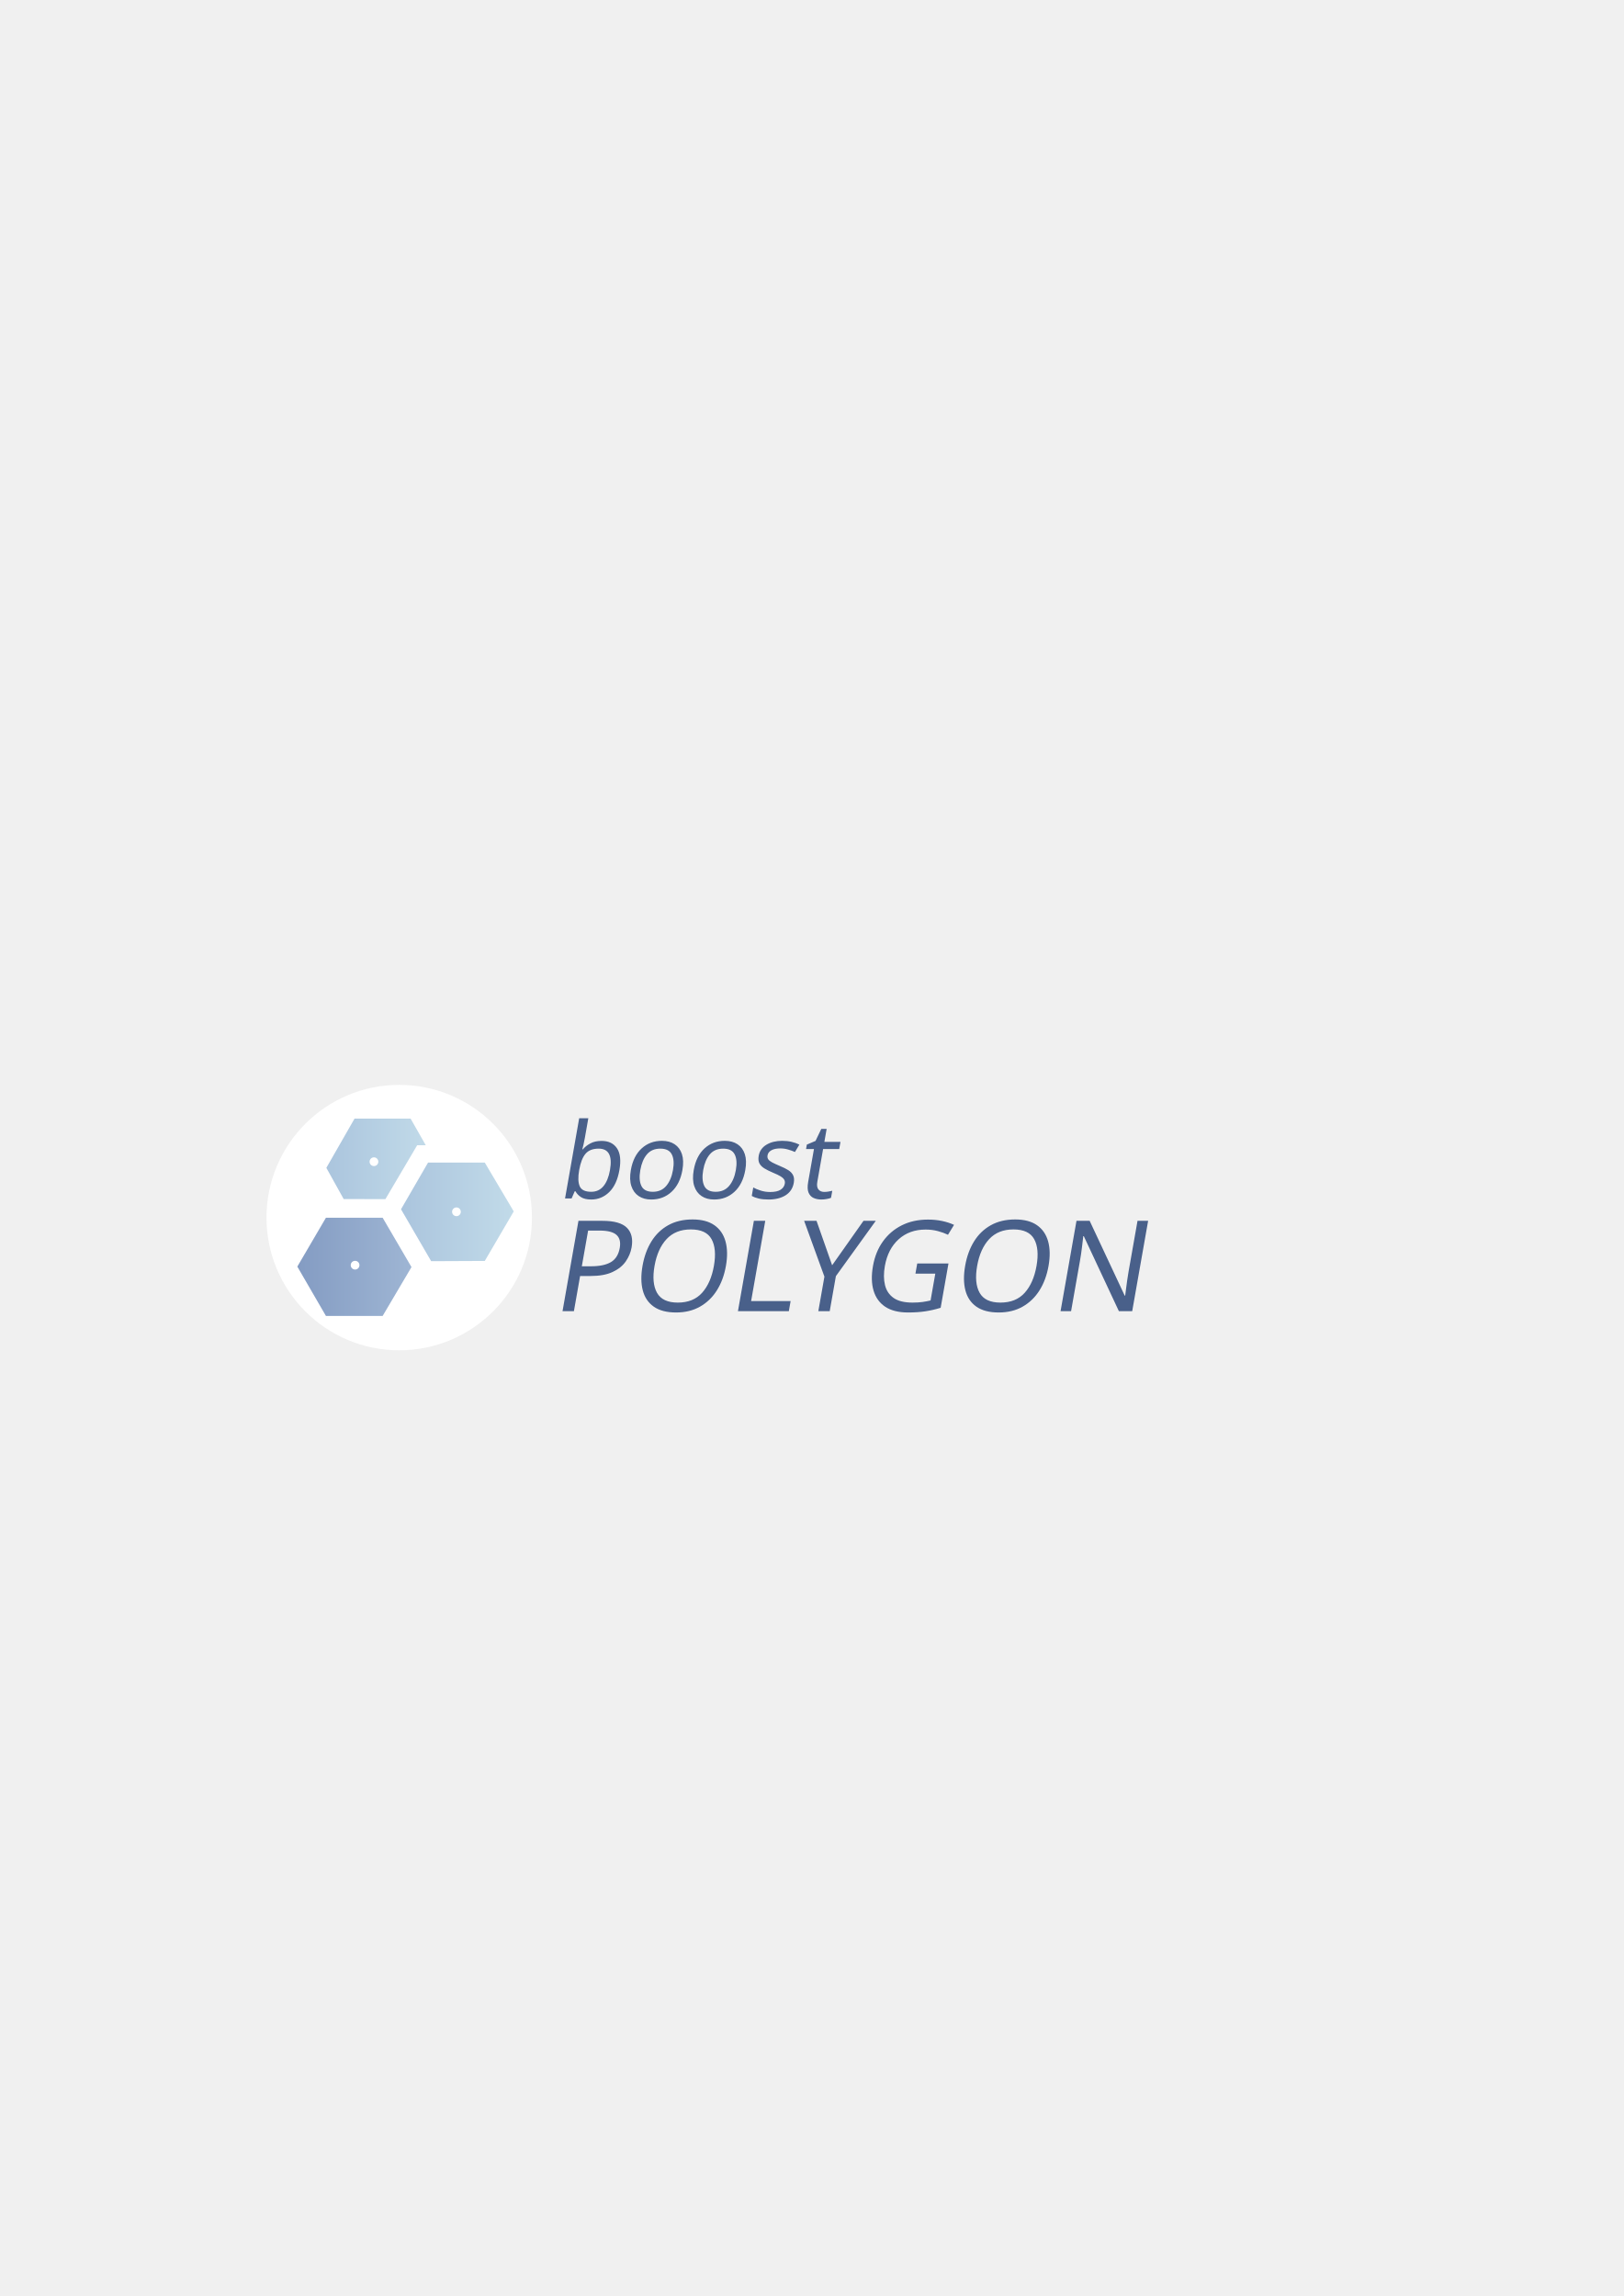
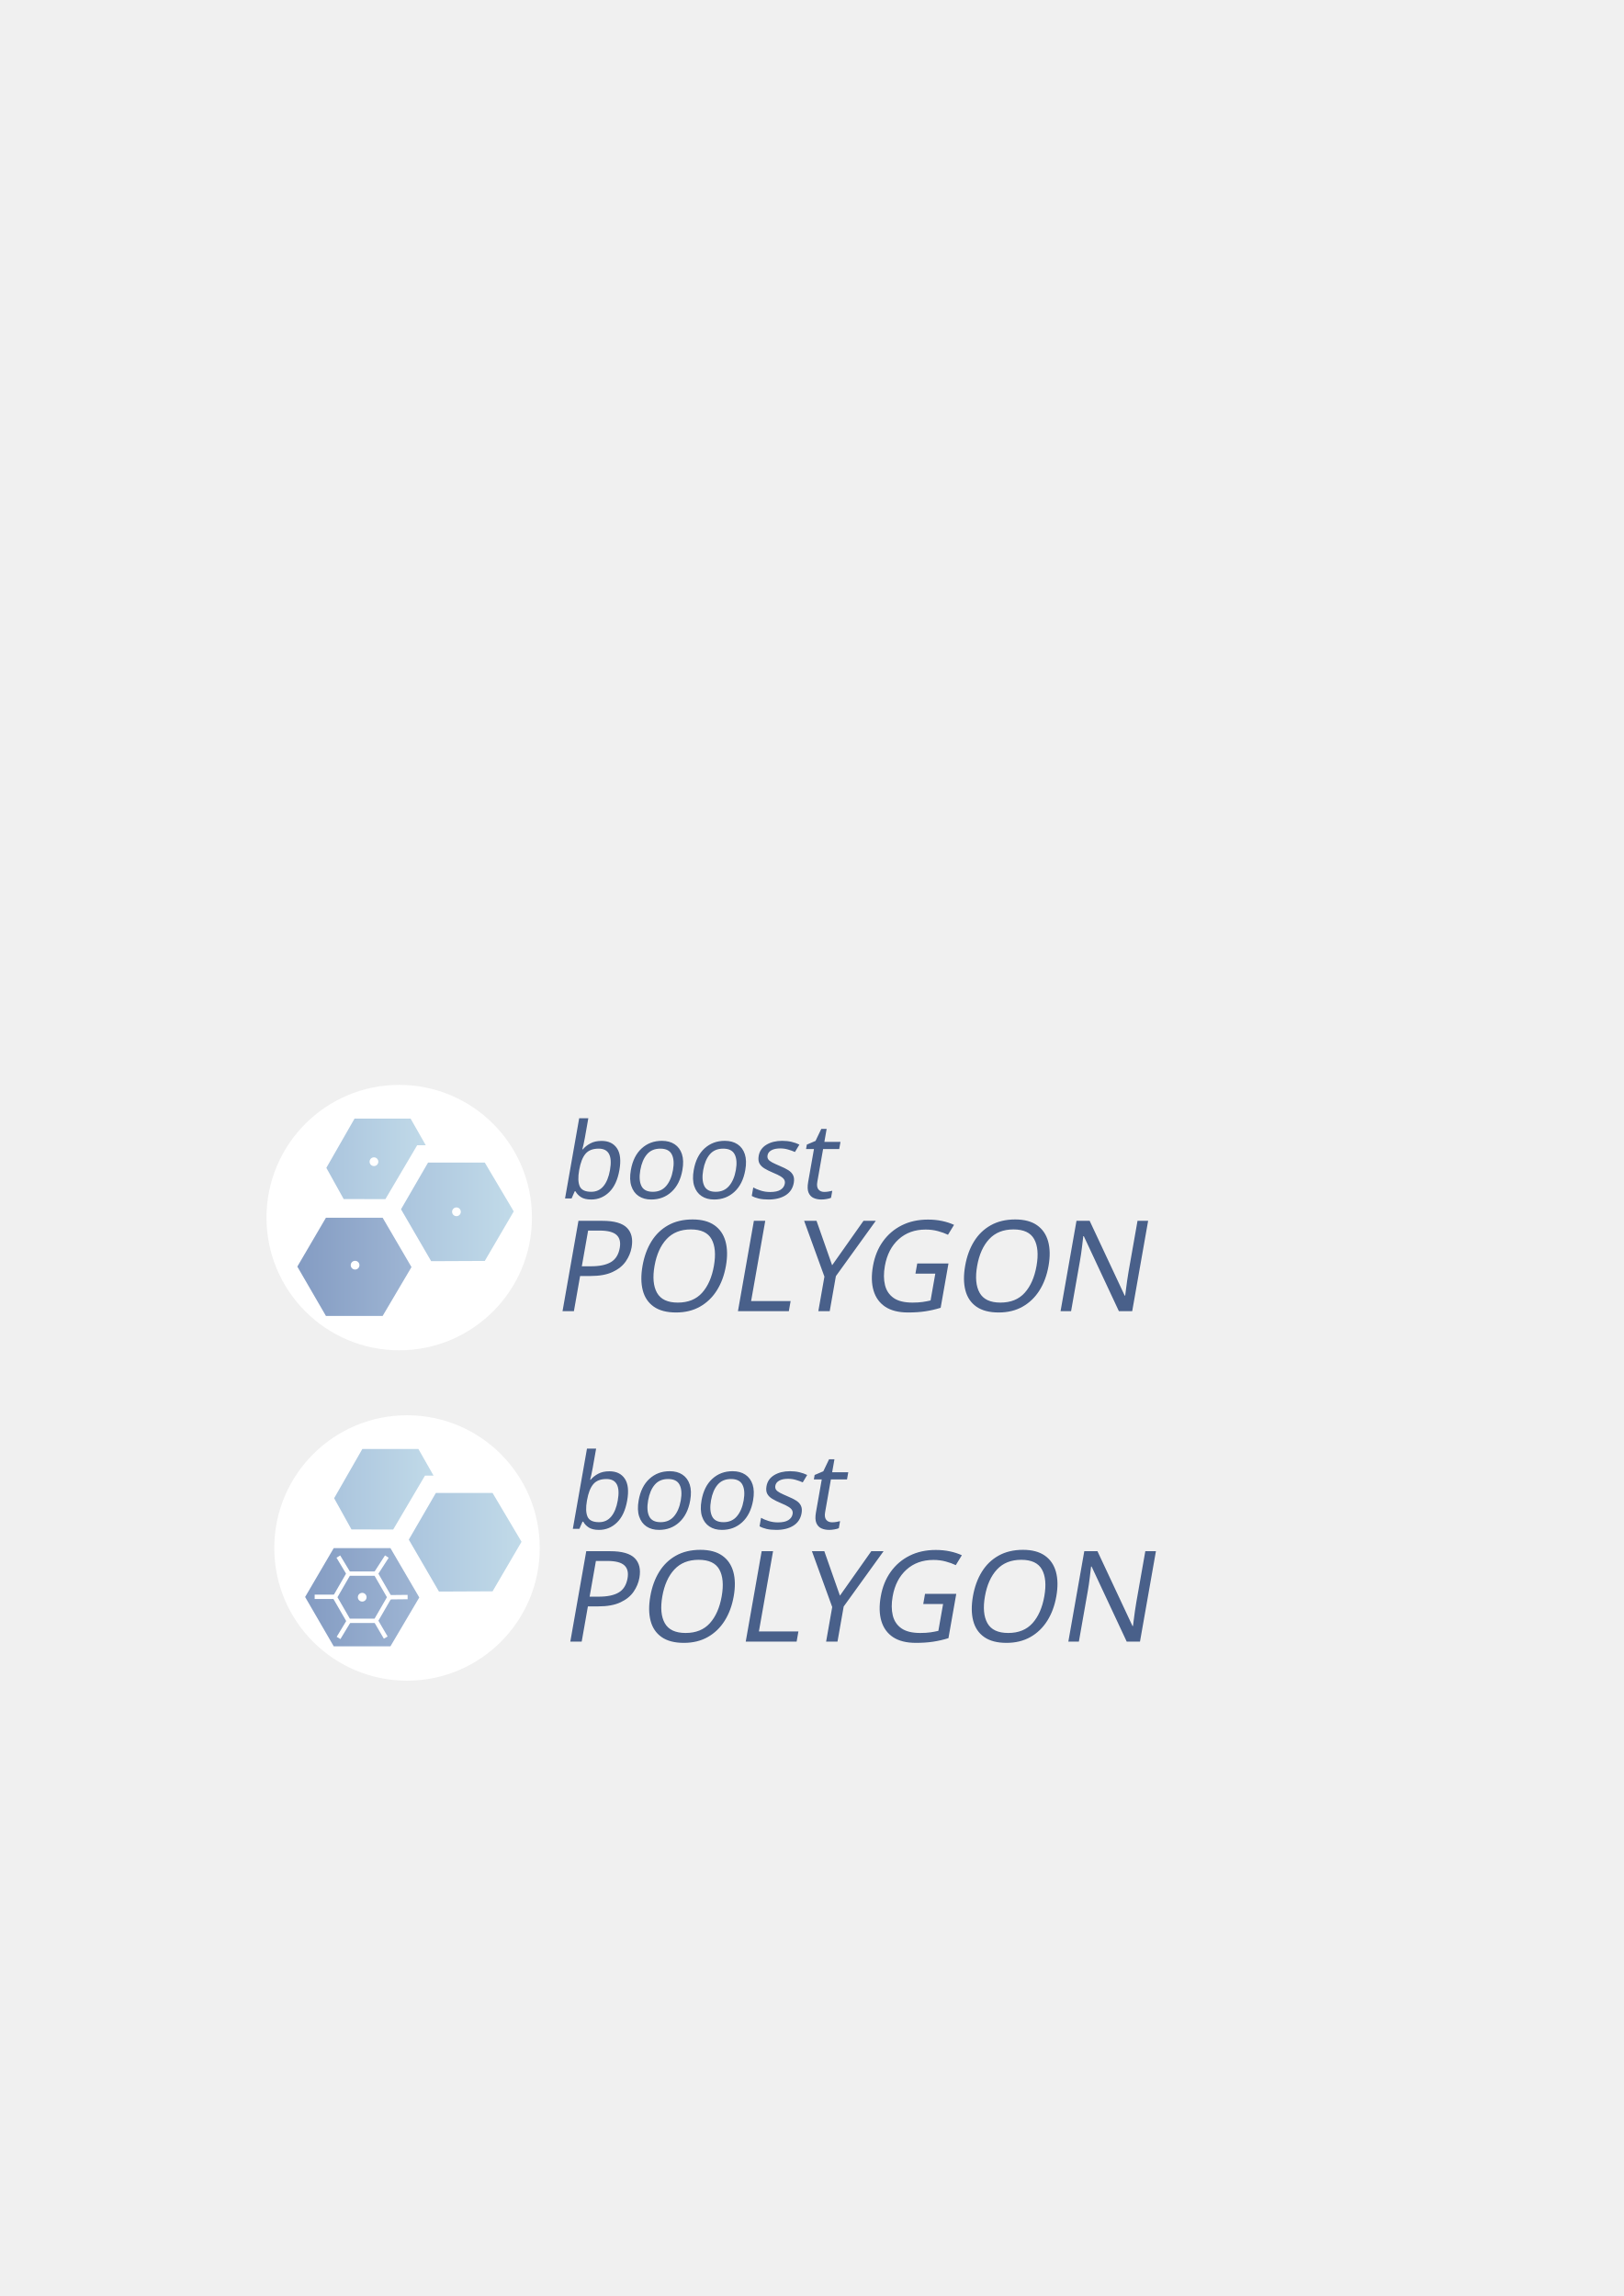
<svg xmlns="http://www.w3.org/2000/svg" xmlns:xlink="http://www.w3.org/1999/xlink" width="744.094" height="1052.362" id="svg8241" version="1.1">
  <defs id="defs8243">
    <linearGradient xlink:href="#linearGradient4453-7-8-6-7-89-4" id="linearGradient10659-1" gradientUnits="userSpaceOnUse" x1="753.023" y1="3132.08" x2="1146.25" y2="3132.08" />
    <linearGradient id="linearGradient4453-7-8-6-7-89-4">
      <stop style="stop-color:#aac4dd;stop-opacity:1;" offset="0" id="stop4455-61-8-7-1-0-6" />
      <stop style="stop-color:#c2dbe9;stop-opacity:1;" offset="1" id="stop4457-4-1-9-1-7-6" />
    </linearGradient>
    <linearGradient xlink:href="#linearGradient4453-7-8-6-7-89-4" id="linearGradient10657-9" gradientUnits="userSpaceOnUse" x1="753.023" y1="3132.08" x2="1146.25" y2="3132.08" />
    <linearGradient id="linearGradient8133">
      <stop style="stop-color:#aac4dd;stop-opacity:1;" offset="0" id="stop8135" />
      <stop style="stop-color:#c2dbe9;stop-opacity:1;" offset="1" id="stop8137" />
    </linearGradient>
    <clipPath clipPathUnits="userSpaceOnUse" id="clipPath3387-3-6-4-2-9-3">
      <path d="m 862.109,3289.75 -109.086,-190.45 69.122,-124.42 164.511,-0.47 c 0,0 111.044,188.28 116.564,197.63 7.66,0 43.03,0 43.03,0 l -67.03,117.71 -217.111,0 z" id="path3389-2-0-7-7-7-8" />
    </clipPath>
    <linearGradient xlink:href="#linearGradient4453-7-8-6-7-89-4" id="linearGradient10655-1" gradientUnits="userSpaceOnUse" x1="753.023" y1="3132.08" x2="1146.25" y2="3132.08" />
    <linearGradient id="linearGradient8142">
      <stop style="stop-color:#aac4dd;stop-opacity:1;" offset="0" id="stop8144" />
      <stop style="stop-color:#c2dbe9;stop-opacity:1;" offset="1" id="stop8146" />
    </linearGradient>
    <linearGradient xlink:href="#linearGradient4453-7-8-6-7-89-4" id="linearGradient10665-2" gradientUnits="userSpaceOnUse" x1="1026.69" y1="2937.73" x2="1463.14" y2="2937.73" />
    <linearGradient id="linearGradient8149">
      <stop style="stop-color:#aac4dd;stop-opacity:1;" offset="0" id="stop8151" />
      <stop style="stop-color:#c2dbe9;stop-opacity:1;" offset="1" id="stop8153" />
    </linearGradient>
    <linearGradient xlink:href="#linearGradient4453-7-8-6-7-89-4" id="linearGradient10663-2" gradientUnits="userSpaceOnUse" x1="1026.69" y1="2937.73" x2="1463.14" y2="2937.73" />
    <linearGradient id="linearGradient8156">
      <stop style="stop-color:#aac4dd;stop-opacity:1;" offset="0" id="stop8158" />
      <stop style="stop-color:#c2dbe9;stop-opacity:1;" offset="1" id="stop8160" />
    </linearGradient>
    <clipPath clipPathUnits="userSpaceOnUse" id="clipPath3369-1-5-6-1-3-0">
      <path d="m 1131.64,3128.5 -104.95,-181.12 116.38,-200.42 208.05,0.94 112.02,191.63 -112.08,188.97 -219.42,0 z" id="path3371-89-4-1-6-3-1" />
    </clipPath>
    <linearGradient xlink:href="#linearGradient4453-7-8-6-7-89-4" id="linearGradient10661-0" gradientUnits="userSpaceOnUse" x1="1026.69" y1="2937.73" x2="1463.14" y2="2937.73" />
    <linearGradient id="linearGradient8165">
      <stop style="stop-color:#aac4dd;stop-opacity:1;" offset="0" id="stop8167" />
      <stop style="stop-color:#c2dbe9;stop-opacity:1;" offset="1" id="stop8169" />
    </linearGradient>
    <linearGradient xlink:href="#linearGradient4459-1-2-8-9-6-8" id="linearGradient10677-1" gradientUnits="userSpaceOnUse" x1="646.555" y1="2736.25" x2="1088.27" y2="2736.25" />
    <linearGradient id="linearGradient4459-1-2-8-9-6-8">
      <stop id="stop4461-2-1-5-2-8-0" offset="0" style="stop-color:#839bc2;stop-opacity:1;" />
      <stop id="stop4463-3-2-8-7-34-4" offset="1" style="stop-color:#9fb6d4;stop-opacity:1;" />
    </linearGradient>
    <linearGradient xlink:href="#linearGradient4459-1-2-8-9-6-8" id="linearGradient10675-7" gradientUnits="userSpaceOnUse" x1="646.555" y1="2736.25" x2="1088.27" y2="2736.25" />
    <linearGradient id="linearGradient8176">
      <stop id="stop8178" offset="0" style="stop-color:#839bc2;stop-opacity:1;" />
      <stop id="stop8180" offset="1" style="stop-color:#9fb6d4;stop-opacity:1;" />
    </linearGradient>
    <clipPath clipPathUnits="userSpaceOnUse" id="clipPath3351-4-7-3-5-9-7">
      <path d="m 757.242,2926.25 -110.687,-189.11 110.656,-190.89 219.437,0 111.622,189.1 -111.59,190.9 -219.438,0 z" id="path3353-1-9-3-4-6-4" />
    </clipPath>
    <linearGradient xlink:href="#linearGradient4459-1-2-8-9-6-8" id="linearGradient10673-1" gradientUnits="userSpaceOnUse" x1="646.555" y1="2736.25" x2="1088.27" y2="2736.25" />
    <linearGradient id="linearGradient8185">
      <stop id="stop8187" offset="0" style="stop-color:#839bc2;stop-opacity:1;" />
      <stop id="stop8189" offset="1" style="stop-color:#9fb6d4;stop-opacity:1;" />
    </linearGradient>
    <radialGradient xlink:href="#radialGradient3327-8-4-8-0-6-9" id="radialGradient10683-1" gradientUnits="userSpaceOnUse" cx="997.47" cy="2896.25" fx="997.47" fy="2896.25" r="583.74" />
    <radialGradient fx="0" fy="0" cx="0" cy="0" r="1" gradientUnits="userSpaceOnUse" gradientTransform="matrix(58.375,0,0,-58.375,99.75,289.625)" spreadMethod="pad" id="radialGradient3327-8-4-8-0-6-9">
      <stop style="stop-opacity:1;stop-color:#aeaeb3" offset="0" id="stop3329-7-0-1-0-1-8" />
      <stop style="stop-opacity:1;stop-color:#ffffff" offset="0.949" id="stop3331-4-3-0-0-8-1" />
      <stop style="stop-opacity:1;stop-color:#ffffff" offset="1" id="stop3333-2-4-9-7-9-0" />
    </radialGradient>
    <radialGradient r="583.74" fy="2896.25" fx="997.47" cy="2896.25" cx="997.47" gradientUnits="userSpaceOnUse" id="radialGradient16186" xlink:href="#radialGradient3327-8-4-8-0-6-9" />
    <radialGradient fx="0" fy="0" cx="0" cy="0" r="1" gradientUnits="userSpaceOnUse" gradientTransform="matrix(58.375,0,0,-58.375,99.75,289.625)" spreadMethod="pad" id="radialGradient8197">
      <stop style="stop-opacity:1;stop-color:#aeaeb3" offset="0" id="stop8199" />
      <stop style="stop-opacity:1;stop-color:#ffffff" offset="0.949" id="stop8201" />
      <stop style="stop-opacity:1;stop-color:#ffffff" offset="1" id="stop8203" />
    </radialGradient>
    <clipPath clipPathUnits="userSpaceOnUse" id="clipPath3323-7-2-4-5-1-2">
      <path d="m 997.469,2312.51 c -322.379,0 -583.739,261.36 -583.739,583.74 0,322.38 261.36,583.74 583.739,583.74 322.381,0 583.741,-261.36 583.741,-583.74 0,-322.38 -261.36,-583.74 -583.741,-583.74" id="path3325-9-2-9-5-2-5" />
    </clipPath>
    <radialGradient xlink:href="#radialGradient3327-8-4-8-0-6-9" id="radialGradient10679-0" gradientUnits="userSpaceOnUse" cx="997.47" cy="2896.25" fx="997.47" fy="2896.25" r="583.74" />
    <radialGradient fx="0" fy="0" cx="0" cy="0" r="1" gradientUnits="userSpaceOnUse" gradientTransform="matrix(58.375,0,0,-58.375,99.75,289.625)" spreadMethod="pad" id="radialGradient8208">
      <stop style="stop-opacity:1;stop-color:#aeaeb3" offset="0" id="stop8210" />
      <stop style="stop-opacity:1;stop-color:#ffffff" offset="0.949" id="stop8212" />
      <stop style="stop-opacity:1;stop-color:#ffffff" offset="1" id="stop8214" />
    </radialGradient>
    <radialGradient r="583.74" fy="2896.25" fx="997.47" cy="2896.25" cx="997.47" gradientUnits="userSpaceOnUse" id="radialGradient8239" xlink:href="#radialGradient3327-8-4-8-0-6-9" />
+     <linearGradient xlink:href="#linearGradient4453-7-8-6-7-89-4-7" id="linearGradient10659-1-1" gradientUnits="userSpaceOnUse" x1="753.023" y1="3132.08" x2="1146.25" y2="3132.08" />
+     <linearGradient id="linearGradient4453-7-8-6-7-89-4-7">
+       <stop style="stop-color:#aac4dd;stop-opacity:1;" offset="0" id="stop4455-61-8-7-1-0-6-4" />
+       <stop style="stop-color:#c2dbe9;stop-opacity:1;" offset="1" id="stop4457-4-1-9-1-7-6-0" />
+     </linearGradient>
+     <linearGradient xlink:href="#linearGradient4453-7-8-6-7-89-4-7" id="linearGradient10657-9-9" gradientUnits="userSpaceOnUse" x1="753.023" y1="3132.08" x2="1146.25" y2="3132.08" />
+     <linearGradient id="linearGradient3080">
+       <stop style="stop-color:#aac4dd;stop-opacity:1;" offset="0" id="stop3082" />
+       <stop style="stop-color:#c2dbe9;stop-opacity:1;" offset="1" id="stop3084" />
+     </linearGradient>
+     <clipPath clipPathUnits="userSpaceOnUse" id="clipPath3387-3-6-4-2-9-3-4">
+       <path d="m 862.109,3289.75 -109.086,-190.45 69.122,-124.42 164.511,-0.47 c 0,0 111.044,188.28 116.564,197.63 7.66,0 43.03,0 43.03,0 l -67.03,117.71 -217.111,0 z" id="path3389-2-0-7-7-7-8-8" />
+     </clipPath>
+     <linearGradient xlink:href="#linearGradient4453-7-8-6-7-89-4-7" id="linearGradient10655-1-8" gradientUnits="userSpaceOnUse" x1="753.023" y1="3132.08" x2="1146.25" y2="3132.08" />
+     <linearGradient id="linearGradient3089">
+       <stop style="stop-color:#aac4dd;stop-opacity:1;" offset="0" id="stop3091" />
+       <stop style="stop-color:#c2dbe9;stop-opacity:1;" offset="1" id="stop3093" />
+     </linearGradient>
+     <linearGradient xlink:href="#linearGradient4453-7-8-6-7-89-4-7" id="linearGradient10665-2-2" gradientUnits="userSpaceOnUse" x1="1026.69" y1="2937.73" x2="1463.14" y2="2937.73" />
+     <linearGradient id="linearGradient3096">
+       <stop style="stop-color:#aac4dd;stop-opacity:1;" offset="0" id="stop3098" />
+       <stop style="stop-color:#c2dbe9;stop-opacity:1;" offset="1" id="stop3100" />
+     </linearGradient>
+     <linearGradient xlink:href="#linearGradient4453-7-8-6-7-89-4-7" id="linearGradient10663-2-4" gradientUnits="userSpaceOnUse" x1="1026.69" y1="2937.73" x2="1463.14" y2="2937.73" />
+     <linearGradient id="linearGradient3103">
+       <stop style="stop-color:#aac4dd;stop-opacity:1;" offset="0" id="stop3105" />
+       <stop style="stop-color:#c2dbe9;stop-opacity:1;" offset="1" id="stop3107" />
+     </linearGradient>
+     <clipPath clipPathUnits="userSpaceOnUse" id="clipPath3369-1-5-6-1-3-0-5">
+       <path d="m 1131.64,3128.5 -104.95,-181.12 116.38,-200.42 208.05,0.94 112.02,191.63 -112.08,188.97 -219.42,0 z" id="path3371-89-4-1-6-3-1-5" />
+     </clipPath>
+     <linearGradient xlink:href="#linearGradient4453-7-8-6-7-89-4-7" id="linearGradient10661-0-1" gradientUnits="userSpaceOnUse" x1="1026.69" y1="2937.73" x2="1463.14" y2="2937.73" />
+     <linearGradient id="linearGradient3112">
+       <stop style="stop-color:#aac4dd;stop-opacity:1;" offset="0" id="stop3114" />
+       <stop style="stop-color:#c2dbe9;stop-opacity:1;" offset="1" id="stop3116" />
+     </linearGradient>
+     <linearGradient xlink:href="#linearGradient4459-1-2-8-9-6-8-1" id="linearGradient10677-1-7" gradientUnits="userSpaceOnUse" x1="646.555" y1="2736.25" x2="1088.27" y2="2736.25" />
+     <linearGradient id="linearGradient4459-1-2-8-9-6-8-1">
+       <stop id="stop4461-2-1-5-2-8-0-1" offset="0" style="stop-color:#839bc2;stop-opacity:1;" />
+       <stop id="stop4463-3-2-8-7-34-4-5" offset="1" style="stop-color:#9fb6d4;stop-opacity:1;" />
+     </linearGradient>
+     <linearGradient xlink:href="#linearGradient4459-1-2-8-9-6-8-1" id="linearGradient10675-7-2" gradientUnits="userSpaceOnUse" x1="646.555" y1="2736.25" x2="1088.27" y2="2736.25" />
+     <linearGradient id="linearGradient3123">
+       <stop id="stop3125" offset="0" style="stop-color:#839bc2;stop-opacity:1;" />
+       <stop id="stop3127" offset="1" style="stop-color:#9fb6d4;stop-opacity:1;" />
+     </linearGradient>
+     <clipPath clipPathUnits="userSpaceOnUse" id="clipPath3351-4-7-3-5-9-7-7">
+       <path d="m 757.242,2926.25 -110.687,-189.11 110.656,-190.89 219.437,0 111.622,189.1 -111.59,190.9 -219.438,0 z" id="path3353-1-9-3-4-6-4-6" />
+     </clipPath>
+     <linearGradient xlink:href="#linearGradient4459-1-2-8-9-6-8-1" id="linearGradient10673-1-1" gradientUnits="userSpaceOnUse" x1="646.555" y1="2736.25" x2="1088.27" y2="2736.25" />
+     <linearGradient id="linearGradient3132">
+       <stop id="stop3134" offset="0" style="stop-color:#839bc2;stop-opacity:1;" />
+       <stop id="stop3136" offset="1" style="stop-color:#9fb6d4;stop-opacity:1;" />
+     </linearGradient>
+     <radialGradient xlink:href="#radialGradient3327-8-4-8-0-6-9-2" id="radialGradient10683-1-4" gradientUnits="userSpaceOnUse" cx="997.47" cy="2896.25" fx="997.47" fy="2896.25" r="583.74" />
+     <radialGradient fx="0" fy="0" cx="0" cy="0" r="1" gradientUnits="userSpaceOnUse" gradientTransform="matrix(58.375,0,0,-58.375,99.75,289.625)" spreadMethod="pad" id="radialGradient3327-8-4-8-0-6-9-2">
+       <stop style="stop-opacity:1;stop-color:#aeaeb3" offset="0" id="stop3329-7-0-1-0-1-8-3" />
+       <stop style="stop-opacity:1;stop-color:#ffffff" offset="0.949" id="stop3331-4-3-0-0-8-1-2" />
+       <stop style="stop-opacity:1;stop-color:#ffffff" offset="1" id="stop3333-2-4-9-7-9-0-2" />
+     </radialGradient>
+     <radialGradient r="583.74" fy="2896.25" fx="997.47" cy="2896.25" cx="997.47" gradientUnits="userSpaceOnUse" id="radialGradient8239-1" xlink:href="#radialGradient3327-8-4-8-0-6-9-2" />
+     <radialGradient fx="0" fy="0" cx="0" cy="0" r="1" gradientUnits="userSpaceOnUse" gradientTransform="matrix(58.375,0,0,-58.375,99.75,289.625)" spreadMethod="pad" id="radialGradient3144">
+       <stop style="stop-opacity:1;stop-color:#aeaeb3" offset="0" id="stop3146" />
+       <stop style="stop-opacity:1;stop-color:#ffffff" offset="0.949" id="stop3148" />
+       <stop style="stop-opacity:1;stop-color:#ffffff" offset="1" id="stop3150" />
+     </radialGradient>
+     <clipPath clipPathUnits="userSpaceOnUse" id="clipPath3323-7-2-4-5-1-2-6">
+       <path d="m 997.469,2312.51 c -322.379,0 -583.739,261.36 -583.739,583.74 0,322.38 261.36,583.74 583.739,583.74 322.381,0 583.741,-261.36 583.741,-583.74 0,-322.38 -261.36,-583.74 -583.741,-583.74" id="path3325-9-2-9-5-2-5-8" />
+     </clipPath>
+     <radialGradient xlink:href="#radialGradient3327-8-4-8-0-6-9-2" id="radialGradient10679-0-5" gradientUnits="userSpaceOnUse" cx="997.47" cy="2896.25" fx="997.47" fy="2896.25" r="583.74" />
+     <radialGradient fx="0" fy="0" cx="0" cy="0" r="1" gradientUnits="userSpaceOnUse" gradientTransform="matrix(58.375,0,0,-58.375,99.75,289.625)" spreadMethod="pad" id="radialGradient3155">
+       <stop style="stop-opacity:1;stop-color:#aeaeb3" offset="0" id="stop3157" />
+       <stop style="stop-opacity:1;stop-color:#ffffff" offset="0.949" id="stop3159" />
+       <stop style="stop-opacity:1;stop-color:#ffffff" offset="1" id="stop3161" />
+     </radialGradient>
+     <radialGradient r="583.74" fy="2896.25" fx="997.47" cy="2896.25" cx="997.47" gradientUnits="userSpaceOnUse" id="radialGradient3186" xlink:href="#radialGradient3327-8-4-8-0-6-9-2" />
  </defs>
  <g id="layer1">
    <g id="g3319-1-2-5-1-5-3" transform="matrix(0.1041982,0,0,-0.1041982,79.01783,859.8605)" style="fill:url(#radialGradient10683-1);fill-opacity:1">
      <g clip-path="url(#clipPath3323-7-2-4-5-1-2)" id="g3321-9-2-7-4-1-2" style="fill:url(#radialGradient8239);fill-opacity:1">
        <path id="path3335-8-7-3-8-9-2" style="fill:url(#radialGradient10679-0);fill-opacity:1;fill-rule:nonzero;stroke:none" d="m 997.469,2312.51 c -322.379,0 -583.739,261.36 -583.739,583.74 0,322.38 261.36,583.74 583.739,583.74 322.381,0 583.741,-261.36 583.741,-583.74 0,-322.38 -261.36,-583.74 -583.741,-583.74" />
      </g>
    </g>
    <g id="g3347-6-8-3-7-6-6" transform="matrix(0.125,0,0,-0.125,53.99133,922.6793)" style="fill:url(#linearGradient10677-1);fill-opacity:1">
      <g clip-path="url(#clipPath3351-4-7-3-5-9-7)" id="g3349-5-5-4-7-4-3" style="fill:url(#linearGradient10675-7);fill-opacity:1">
        <path id="path3361-0-8-2-9-5-3" style="fill:url(#linearGradient10673-1);fill-opacity:1;fill-rule:nonzero;stroke:none" d="m 757.242,2926.25 -110.687,-189.11 110.656,-190.89 219.437,0 111.622,189.1 -111.59,190.9 -219.438,0" />
      </g>
    </g>
    <path id="path3363-6-9-0-1-4-2" style="fill:#ffffff;fill-opacity:1;fill-rule:nonzero;stroke:none" d="m 136.256,580.54 13.106,-22.392 25.996,0 13.215,22.609 -13.215,22.391 -25.996,0 -13.106,-22.608 z m 40.538,-24.892 -28.865,0 -0.724,1.238 -13.106,22.392 -0.736,1.256 0.731,1.26 13.106,22.607 0.723,1.246 28.864,0 0.725,-1.229 13.215,-22.391 0.746,-1.265 -0.74,-1.268 -13.215,-22.609 -0.723,-1.239" />
    <g id="g3365-0-4-1-9-2-1" transform="matrix(0.125,0,0,-0.125,53.99133,922.6793)" style="fill:url(#linearGradient10665-2);fill-opacity:1">
      <g clip-path="url(#clipPath3369-1-5-6-1-3-0)" id="g3367-2-4-2-8-5-9" style="fill:url(#linearGradient10663-2);fill-opacity:1">
        <path id="path3379-4-6-7-6-32-3" style="fill:url(#linearGradient10661-0);fill-opacity:1;fill-rule:nonzero;stroke:none" d="m 1131.64,3128.5 -104.95,-181.12 116.38,-200.42 208.05,0.94 112.02,191.63 -112.08,188.97 -219.42,0" />
      </g>
    </g>
    <path id="path3381-6-8-0-0-6-7" style="fill:#ffffff;fill-opacity:1;fill-rule:nonzero;stroke:none" d="m 183.773,554.257 12.393,-21.39 25.996,0 13.271,22.376 -13.271,22.703 -24.569,0.11 -13.82,-23.799 z m 39.812,-23.89 -28.861,0 -0.723,1.246 -12.393,21.39 -0.726,1.255 0.728,1.254 13.82,23.799 0.728,1.251 1.446,-0.01 24.569,-0.11 1.427,-0.01 0.72,-1.232 13.271,-22.703 0.743,-1.27 -0.751,-1.266 -13.271,-22.376 -0.726,-1.225" />
    <g id="g3383-5-5-2-2-8-2" transform="matrix(0.125,0,0,-0.125,53.99133,922.6793)" style="fill:url(#linearGradient10659-1);fill-opacity:1">
      <g clip-path="url(#clipPath3387-3-6-4-2-9-3)" id="g3385-0-6-4-8-2-1" style="fill:url(#linearGradient10657-9);fill-opacity:1">
        <path id="path3397-9-6-1-6-6-3" style="fill:url(#linearGradient10655-1);fill-opacity:1;fill-rule:nonzero;stroke:none" d="m 862.109,3289.75 -109.086,-190.45 69.122,-124.42 164.511,-0.47 c 0,0 111.044,188.28 116.564,197.63 7.66,0 43.03,0 43.03,0 l -67.03,117.71 -217.111,0" />
      </g>
    </g>
    <path id="path3399-6-7-3-2-6-0" style="fill:#ffffff;fill-opacity:1;fill-rule:nonzero;stroke:none" d="m 149.554,535.277 12.924,-22.566 25.688,0 6.956,12.214 -3.944,0 -14.568,24.703 -19.115,-0.055 -7.941,-14.295 z m 40.066,-25.066 -28.59,0 -0.72,1.258 -12.925,22.566 -0.701,1.224 0.685,1.232 7.941,14.295 0.711,1.282 1.466,0 19.115,0.055 1.432,0 0.729,-1.234 13.844,-23.472 6.816,0 -2.129,-3.737 -6.956,-12.214 -0.719,-1.262" />
    <g transform="matrix(1.25,0,0,-1.25,46.92891,935.6997)" id="g3465-0-3-2">
      <text id="text3467-9-9-7" transform="matrix(1,0,-0.1762796,-1,0,0)" x="116.984" y="-267.775" style="font-size:11.818px">
        <tspan style="font-size:46.4px;font-variant:normal;font-weight:normal;writing-mode:lr-tb;fill:#49608a;fill-opacity:1;fill-rule:nonzero;stroke:none;font-family:Denmark;-inkscape-font-specification:Denmark" x="116.984" y="-267.775" id="tspan16425">POLYGON</tspan>
      </text>
      <text id="text3471-0-5-5" transform="matrix(0.9923562,0,-0.1776375,-1.007703,0,0)" style="font-size:38.4px" x="112.744" y="-306.755">
        <tspan id="tspan3473-6-6-0" style="font-size:38.4px;font-variant:normal;font-weight:normal;writing-mode:lr-tb;fill:#49608a;fill-opacity:1;fill-rule:nonzero;stroke:none;font-family:Denmark;-inkscape-font-specification:Denmark" x="112.744" y="-306.755">boost</tspan>
      </text>
    </g>
    <path style="fill:#ffffff;fill-opacity:1;stroke:none" id="path16429" d="m 146.5,1618.112 a 1.75,1.75 0 1 1 -3.5,0 1.75,1.75 0 1 1 3.5,0 z" transform="matrix(1.142857,0,0,1.142857,43.75429,-1293.849)" />
    <path style="fill:#ffffff;fill-opacity:1;stroke:none" id="path16429-3" d="m 146.5,1618.112 a 1.75,1.75 0 1 1 -3.5,0 1.75,1.75 0 1 1 3.5,0 z" transform="matrix(1.142857,0,0,1.142857,5.943307,-1316.807)" />
    <path style="fill:#ffffff;fill-opacity:1;stroke:none" id="path16429-3-2" d="m 146.5,1618.112 a 1.75,1.75 0 1 1 -3.5,0 1.75,1.75 0 1 1 3.5,0 z" transform="matrix(1.142857,0,0,1.142857,-2.703563,-1269.384)" />
+     <g id="g3319-1-2-5-1-5-3-7" transform="matrix(0.1041982,0,0,-0.1041982,82.58926,1011.289)" style="fill:url(#radialGradient10683-1-4);fill-opacity:1">
+       <g clip-path="url(#clipPath3323-7-2-4-5-1-2-6)" id="g3321-9-2-7-4-1-2-6" style="fill:url(#radialGradient3186);fill-opacity:1">
+         <path id="path3335-8-7-3-8-9-2-1" style="fill:url(#radialGradient10679-0-5);fill-opacity:1;fill-rule:nonzero;stroke:none" d="m 997.469,2312.51 c -322.379,0 -583.739,261.36 -583.739,583.74 0,322.38 261.36,583.74 583.739,583.74 322.381,0 583.741,-261.36 583.741,-583.74 0,-322.38 -261.36,-583.74 -583.741,-583.74" />
+       </g>
+     </g>
+     <g id="g3347-6-8-3-7-6-6-8" transform="matrix(0.125,0,0,-0.125,57.56276,1074.108)" style="fill:url(#linearGradient10677-1-7);fill-opacity:1">
+       <g clip-path="url(#clipPath3351-4-7-3-5-9-7-7)" id="g3349-5-5-4-7-4-3-9" style="fill:url(#linearGradient10675-7-2);fill-opacity:1">
+         <path id="path3361-0-8-2-9-5-3-2" style="fill:url(#linearGradient10673-1-1);fill-opacity:1;fill-rule:nonzero;stroke:none" d="m 757.242,2926.25 -110.687,-189.11 110.656,-190.89 219.437,0 111.622,189.1 -111.59,190.9 -219.438,0" />
+       </g>
+     </g>
+     <path id="path3363-6-9-0-1-4-2-7" style="fill:#ffffff;fill-opacity:1;fill-rule:nonzero;stroke:none" d="m 139.828,731.969 13.106,-22.392 25.996,0 13.215,22.609 -13.215,22.391 -25.996,0 -13.106,-22.608 z m 40.538,-24.892 -28.865,0 -0.724,1.238 -13.106,22.392 -0.736,1.256 0.731,1.26 13.106,22.607 0.723,1.246 28.864,0 0.725,-1.229 13.215,-22.391 0.746,-1.265 -0.74,-1.268 -13.215,-22.609 -0.723,-1.239" />
+     <g id="g3365-0-4-1-9-2-1-9" transform="matrix(0.125,0,0,-0.125,57.56276,1074.108)" style="fill:url(#linearGradient10665-2-2);fill-opacity:1">
+       <g clip-path="url(#clipPath3369-1-5-6-1-3-0-5)" id="g3367-2-4-2-8-5-9-5" style="fill:url(#linearGradient10663-2-4);fill-opacity:1">
+         <path id="path3379-4-6-7-6-32-3-4" style="fill:url(#linearGradient10661-0-1);fill-opacity:1;fill-rule:nonzero;stroke:none" d="m 1131.64,3128.5 -104.95,-181.12 116.38,-200.42 208.05,0.94 112.02,191.63 -112.08,188.97 -219.42,0" />
+       </g>
+     </g>
+     <path id="path3381-6-8-0-0-6-7-3" style="fill:#ffffff;fill-opacity:1;fill-rule:nonzero;stroke:none" d="m 187.344,705.685 12.393,-21.39 25.996,0 13.271,22.376 -13.271,22.703 -24.569,0.11 -13.82,-23.799 z m 39.812,-23.89 -28.861,0 -0.723,1.246 -12.393,21.39 -0.726,1.255 0.728,1.254 13.82,23.799 0.728,1.251 1.446,-0.01 24.569,-0.11 1.427,-0.01 0.72,-1.232 13.271,-22.703 0.743,-1.27 -0.751,-1.266 -13.271,-22.376 -0.726,-1.225" />
+     <g id="g3383-5-5-2-2-8-2-1" transform="matrix(0.125,0,0,-0.125,57.56276,1074.108)" style="fill:url(#linearGradient10659-1-1);fill-opacity:1">
+       <g clip-path="url(#clipPath3387-3-6-4-2-9-3-4)" id="g3385-0-6-4-8-2-1-2" style="fill:url(#linearGradient10657-9-9);fill-opacity:1">
+         <path id="path3397-9-6-1-6-6-3-3" style="fill:url(#linearGradient10655-1-8);fill-opacity:1;fill-rule:nonzero;stroke:none" d="m 862.109,3289.75 -109.086,-190.45 69.122,-124.42 164.511,-0.47 c 0,0 111.044,188.28 116.564,197.63 7.66,0 43.03,0 43.03,0 l -67.03,117.71 -217.111,0" />
+       </g>
+     </g>
+     <path id="path3399-6-7-3-2-6-0-3" style="fill:#ffffff;fill-opacity:1;fill-rule:nonzero;stroke:none" d="m 153.126,686.705 12.924,-22.566 25.688,0 6.956,12.214 -3.944,0 -14.568,24.703 -19.115,-0.055 -7.941,-14.295 z m 40.066,-25.066 -28.59,0 -0.72,1.258 -12.925,22.566 -0.701,1.224 0.685,1.232 7.941,14.295 0.711,1.282 1.466,0 19.115,0.055 1.432,0 0.729,-1.234 13.844,-23.472 6.816,0 -2.129,-3.737 -6.956,-12.214 -0.719,-1.262" />
+     <g transform="matrix(1.25,0,0,-1.25,50.50034,1087.128)" id="g3465-0-3-2-4">
+       <text id="text3467-9-9-7-1" transform="matrix(1,0,-0.1762796,-1,0,0)" x="116.984" y="-267.775" style="font-size:11.818px">
+         <tspan style="font-size:46.4px;font-variant:normal;font-weight:normal;writing-mode:lr-tb;fill:#49608a;fill-opacity:1;fill-rule:nonzero;stroke:none;font-family:Denmark;-inkscape-font-specification:Denmark" x="116.984" y="-267.775" id="tspan16425-1">POLYGON</tspan>
+       </text>
+       <text id="text3471-0-5-5-3" transform="matrix(0.9923562,0,-0.1776375,-1.007703,0,0)" style="font-size:38.4px" x="112.744" y="-306.755">
+         <tspan id="tspan3473-6-6-0-8" style="font-size:38.4px;font-variant:normal;font-weight:normal;writing-mode:lr-tb;fill:#49608a;fill-opacity:1;fill-rule:nonzero;stroke:none;font-family:Denmark;-inkscape-font-specification:Denmark" x="112.744" y="-306.755">boost</tspan>
+       </text>
+     </g>
+     <path style="fill:#ffffff;fill-opacity:1;stroke:none" id="path16429-3-2-2" d="m 146.5,1618.112 a 1.75,1.75 0 1 1 -3.5,0 1.75,1.75 0 1 1 3.5,0 z" transform="matrix(1.142857,0,0,1.142857,0.5607602,-1117.194)" />
+     <path style="fill:none;stroke:#ffffff;stroke-width:2.302;stroke-linecap:butt;stroke-linejoin:miter;stroke-miterlimit:4;stroke-opacity:1;stroke-dasharray:none;stroke-dashoffset:0" id="path3359" d="m 167.046,732.475 -14.379,0 -7.19,-12.453 7.19,-12.453 14.379,0 7.19,12.453 z" transform="matrix(0.8686336,0,0,0.8686336,27.13248,106.6413)" />
+     <path style="fill:none;stroke:#ffffff;stroke-width:2;stroke-linecap:butt;stroke-linejoin:miter;stroke-miterlimit:4;stroke-opacity:1;stroke-dasharray:none" d="m 172.29,721.183 4.992,-7.727" id="path4129" />
+     <path style="fill:none;stroke:#ffffff;stroke-width:2;stroke-linecap:butt;stroke-linejoin:miter;stroke-miterlimit:4;stroke-opacity:1;stroke-dasharray:none" d="m 178.557,732.085 8.244,-0.089" id="path4131" />
+     <path style="fill:none;stroke:#ffffff;stroke-width:2;stroke-linecap:butt;stroke-linejoin:miter;stroke-miterlimit:4;stroke-opacity:1;stroke-dasharray:none" d="M 159.77,721.287 155.058,713.456" id="path4133" />
+     <path style="fill:none;stroke:#ffffff;stroke-width:2;stroke-linecap:butt;stroke-linejoin:miter;stroke-miterlimit:4;stroke-opacity:1;stroke-dasharray:none" d="m 153.561,731.891 -9.362,0" id="path4135" />
+     <path style="fill:none;stroke:#ffffff;stroke-width:2;stroke-linecap:butt;stroke-linejoin:miter;stroke-miterlimit:4;stroke-opacity:1;stroke-dasharray:none" d="m 159.755,743.12 -4.607,7.622" id="path4137" />
+     <path style="fill:none;stroke:#ffffff;stroke-width:2;stroke-linecap:butt;stroke-linejoin:miter;stroke-miterlimit:4;stroke-opacity:1;stroke-dasharray:none" d="m 172.274,742.868 4.502,7.711" id="path4139" />
  </g>
</svg>
